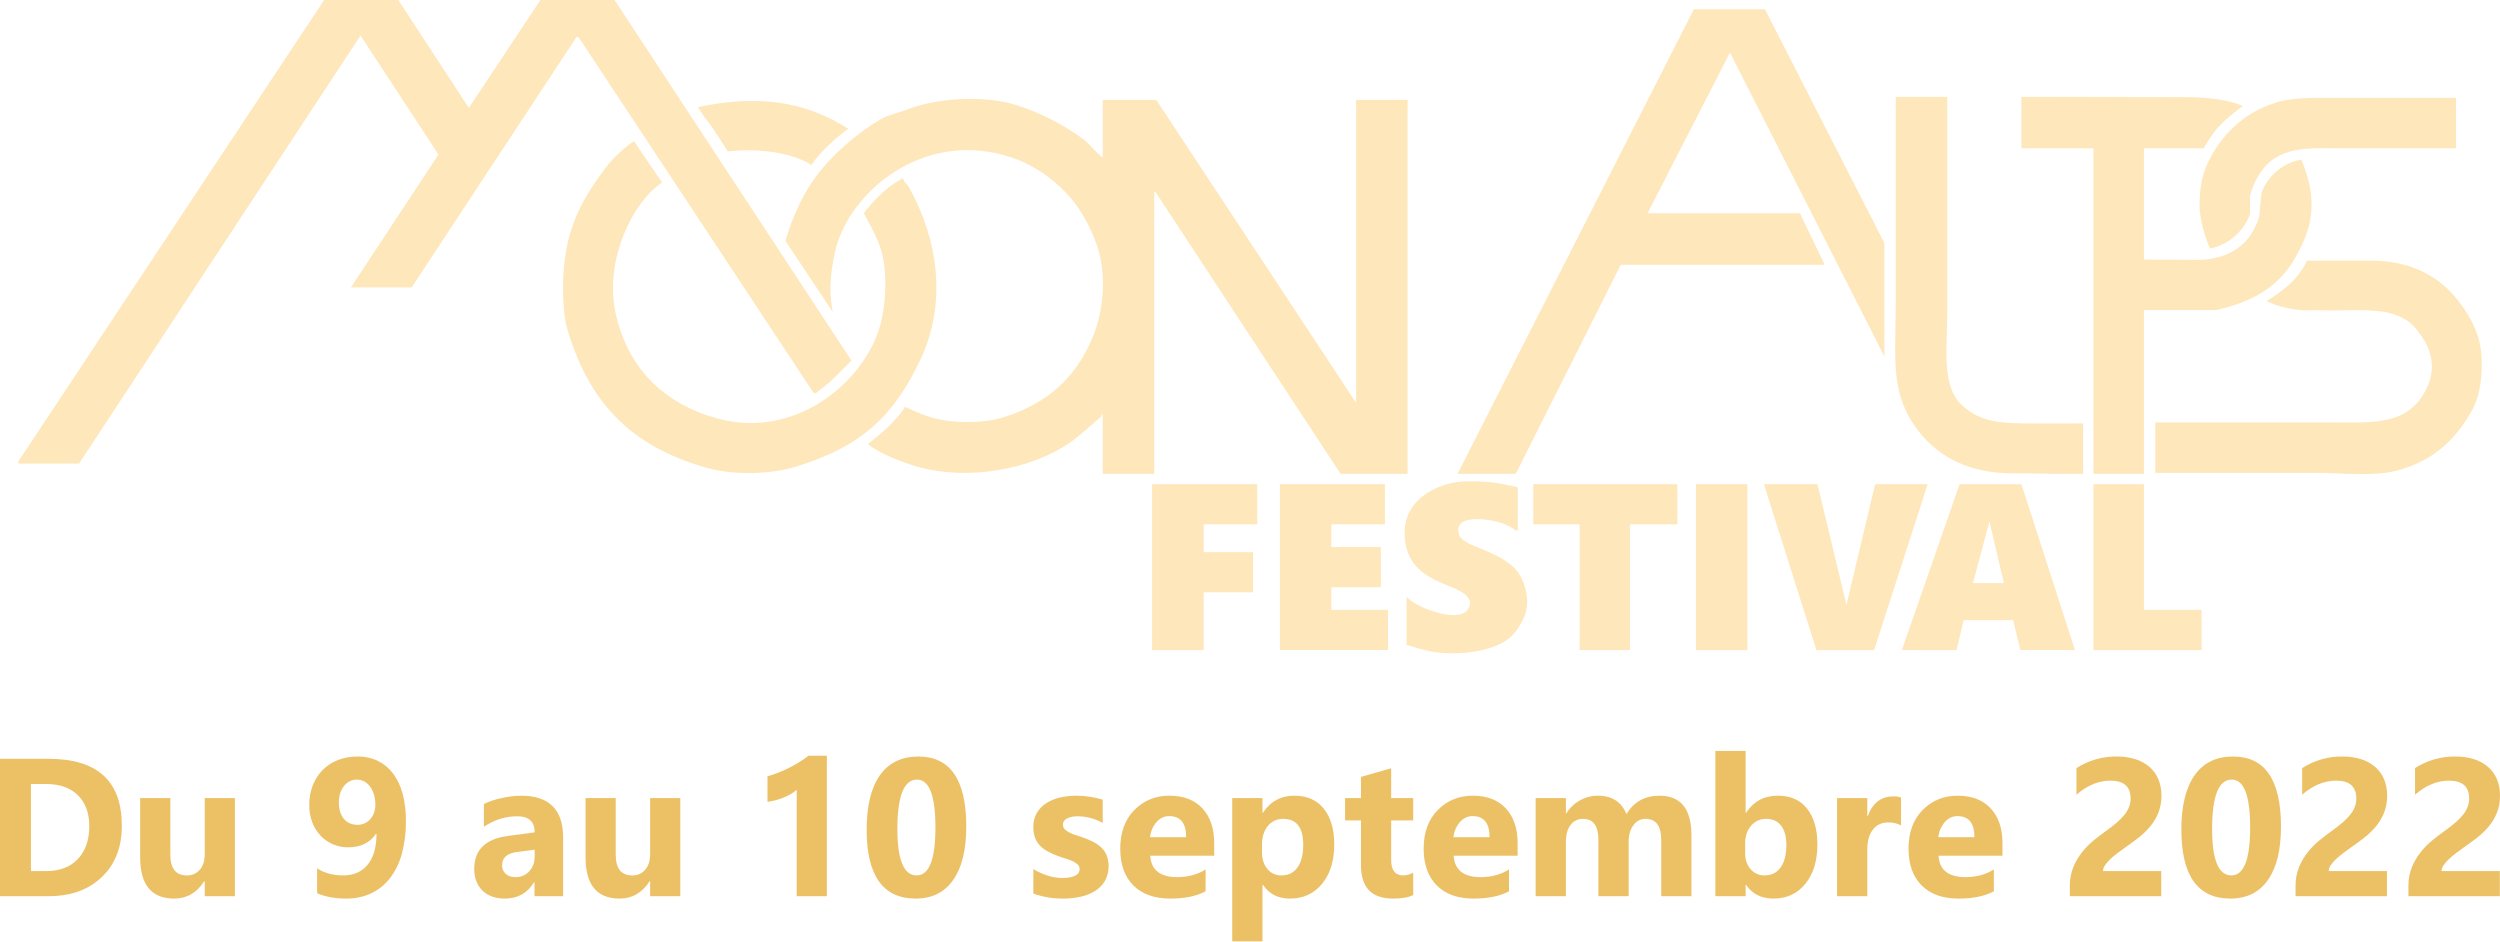
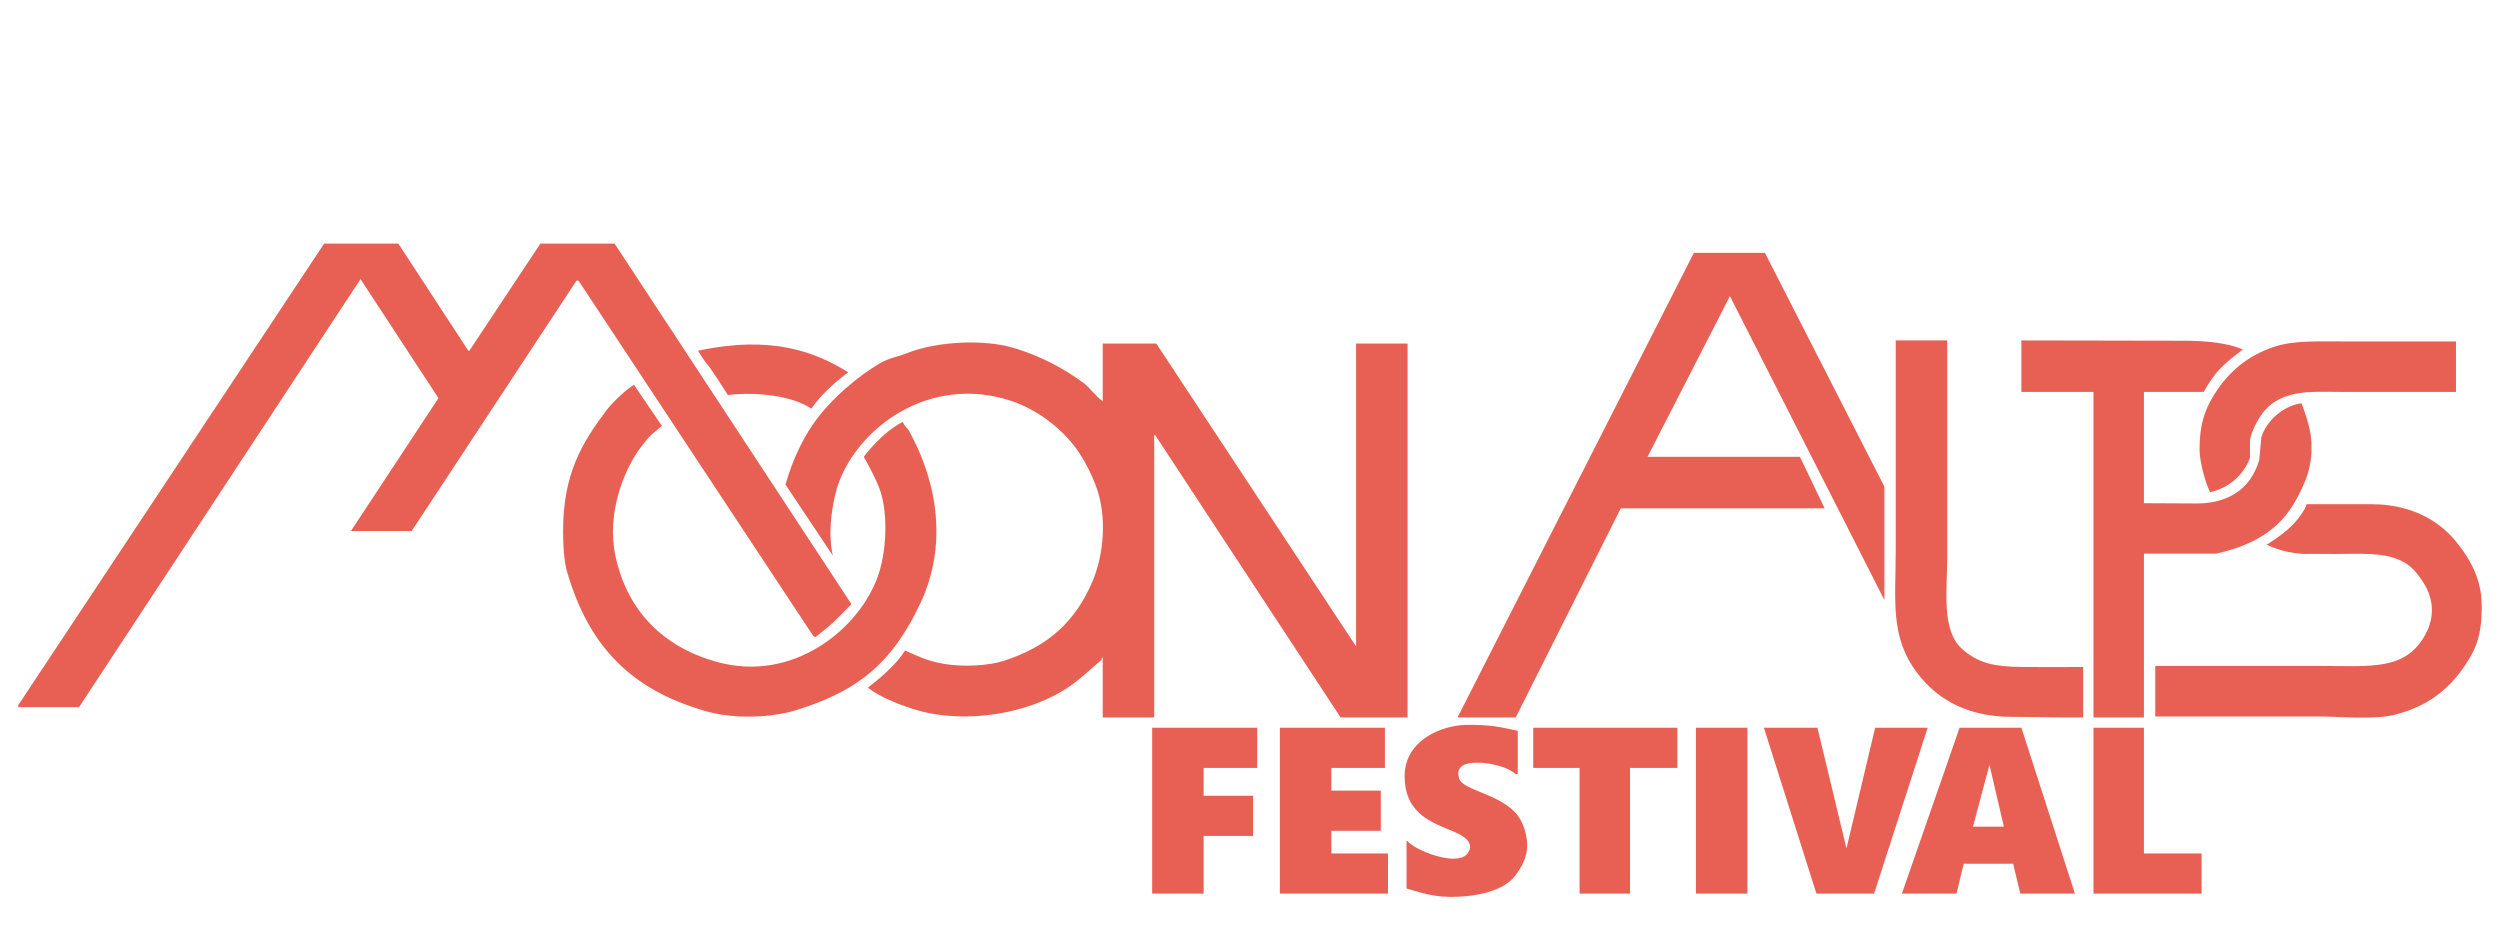
- <svg xmlns="http://www.w3.org/2000/svg" width="2427.28" height="913.932" viewBox="0 0 2427.28 913.932">
+ <svg xmlns="http://www.w3.org/2000/svg" width="2427.28" height="913.932" viewBox="0 0 2427.28 440.932">
  <defs>
    <style>
-       .cls-1 {
-         fill: #ecc166;
-       }
- 
-       .cls-1, .cls-2 {
-         fill-rule: evenodd;
-       }
- 
      .cls-2 {
-         fill: #fee7bb;
+         fill: #e86054;
      }
    </style>
  </defs>
-   <path id="Du_9_au_10_septembre_2022_copy" data-name="Du 9 au 10 septembre 2022 copy" class="cls-1" d="M502.492,1233.81q32.277,0,51.672-18.6,19.393-18.615,19.394-49.77,0-65.01-71.066-65.02H455.239v133.39h47.253Zm-2.511-108.92q19.9,0,30.928,10.93t11.023,29.99q0,20.19-11.116,31.91t-30.649,11.72H485.284v-84.55h14.7Zm183.337,13.67h-29.3v54.51q0,9.48-4.744,15.02a15.83,15.83,0,0,1-12.65,5.54q-16,0-16-20.19v-54.88h-29.3v57.48q0,40.1,33.114,40.1,18.231,0,29.115-16.84h0.465v14.51h29.3v-95.25Zm162.828-4.28a57.221,57.221,0,0,0-9.3-19.63,41.158,41.158,0,0,0-14.743-12.23,43.891,43.891,0,0,0-19.534-4.23,51.9,51.9,0,0,0-19.162,3.4,42.475,42.475,0,0,0-14.836,9.62,43.88,43.88,0,0,0-9.627,14.89,51.352,51.352,0,0,0-3.442,19.16,46.592,46.592,0,0,0,2.837,16.55,38.843,38.843,0,0,0,7.907,12.98,36.177,36.177,0,0,0,12,8.51,36.838,36.838,0,0,0,15.115,3.07q18.045,0,26.882-13.11l0.558,0.18q-0.093,19.53-8.65,29.86t-23.72,10.33q-14.79,0-25.3-6.89v24.19q11.811,5.205,28.184,5.21a56.017,56.017,0,0,0,24.463-5.17,50.284,50.284,0,0,0,18.278-14.83,68.129,68.129,0,0,0,11.395-23.68,118.262,118.262,0,0,0,3.907-31.76A99.477,99.477,0,0,0,846.146,1134.28Zm-27.72,18.42a18.742,18.742,0,0,1-3.534,6.14,17.239,17.239,0,0,1-5.442,4.14,16.023,16.023,0,0,1-7.069,1.53,18.64,18.64,0,0,1-7.441-1.44,15.393,15.393,0,0,1-5.721-4.23,19.74,19.74,0,0,1-3.674-6.84,30.155,30.155,0,0,1-1.3-9.25,28.962,28.962,0,0,1,1.3-8.84,21.724,21.724,0,0,1,3.627-7.02,17.108,17.108,0,0,1,5.535-4.61,15.018,15.018,0,0,1,7.023-1.67,14.6,14.6,0,0,1,7.348,1.9,17.778,17.778,0,0,1,5.674,5.17,25.4,25.4,0,0,1,3.628,7.76,34.6,34.6,0,0,1,1.3,9.63A22.627,22.627,0,0,1,818.426,1152.7ZM1002,1176.88q0-40.65-40.745-40.65a88.4,88.4,0,0,0-19.394,2.42,73.59,73.59,0,0,0-16.79,5.58v22.14q15.348-10.14,32.37-10.14,16.929,0,16.929,15.63l-25.858,3.44q-32.838,4.275-32.836,32,0,13.11,7.953,20.98t21.813,7.86q18.787,0,28.37-16h0.372v13.67H1002v-56.93Zm-32.839,32.7a17.415,17.415,0,0,1-13.487,5.72q-5.953,0-9.441-3.21a10.678,10.678,0,0,1-3.489-8.23q0-11.07,14.325-12.93l17.3-2.23v6.41Q974.37,1203.855,969.161,1209.58Zm146.6-71.02h-29.3v54.51q0,9.48-4.75,15.02a15.825,15.825,0,0,1-12.65,5.54q-15.99,0-16-20.19v-54.88h-29.3v57.48q0,40.1,33.12,40.1,18.225,0,29.11-16.84h0.47v14.51h29.3v-95.25Zm124.55-41.11a124.161,124.161,0,0,1-39.91,19.99v24.75a55.43,55.43,0,0,0,7.91-1.54,62.472,62.472,0,0,0,7.72-2.6,58.642,58.642,0,0,0,7.02-3.44,34.754,34.754,0,0,0,5.72-4.05v103.25h29.3V1097.45h-17.76Zm140.41,120.64q12.69-18.045,12.69-51.9,0-68-46.5-68-24.465,0-37.35,18.19t-12.88,52.88q0,66.87,47.62,66.88Q1368.015,1236.14,1380.72,1218.09Zm-17.26-50.97q0,46.5-18.23,46.51-18.69,0-18.7-45.12,0-47.9,19.07-47.9,17.865,0,17.86,46.51h0Zm124.18,69.02a77.631,77.631,0,0,0,16.51-1.73,44.177,44.177,0,0,0,14.05-5.48,29.41,29.41,0,0,0,9.76-9.77,30.448,30.448,0,0,0,1.86-24.88,22.133,22.133,0,0,0-5.2-7.63,34.029,34.029,0,0,0-8.14-5.67,85.322,85.322,0,0,0-10.61-4.47q-3.255-1.11-6.55-2.18a43.058,43.058,0,0,1-6-2.42,14.63,14.63,0,0,1-4.38-3.21,6.475,6.475,0,0,1-1.67-4.47,5.771,5.771,0,0,1,1.12-3.49,8.208,8.208,0,0,1,3.07-2.51,18.226,18.226,0,0,1,4.51-1.49,27.764,27.764,0,0,1,5.44-.51,50.694,50.694,0,0,1,12.51,1.63,46.5,46.5,0,0,1,11.95,4.88v-22.69a95.726,95.726,0,0,0-12.83-2.84,86.719,86.719,0,0,0-12.84-.98,69.145,69.145,0,0,0-15.58,1.73,42.265,42.265,0,0,0-13.3,5.39,28.44,28.44,0,0,0-9.3,9.44,26.092,26.092,0,0,0-3.49,13.77,30.177,30.177,0,0,0,1.53,10.14,22.337,22.337,0,0,0,4.47,7.53,28.808,28.808,0,0,0,7.25,5.72,70.551,70.551,0,0,0,10,4.61c2.36,0.93,4.81,1.76,7.35,2.51a59.082,59.082,0,0,1,7.02,2.51,19.136,19.136,0,0,1,5.26,3.26,6.031,6.031,0,0,1,2.04,4.65q0,4.365-4.51,6.51t-12.32,2.14a48.218,48.218,0,0,1-13.63-2.14,62.69,62.69,0,0,1-14.46-6.51v23.81a85.2,85.2,0,0,0,29.11,4.84h0Zm146.5-53.95q0-21.21-11.39-33.58t-32.23-12.38q-20.1,0-33.86,13.86t-13.77,37.58q0,22.89,12.75,35.68,12.735,12.78,35.81,12.79,21.12,0,34.32-7.07v-21.21q-11.91,7.44-27.62,7.44-24.66,0-26.14-20.74h62.13v-12.37Zm-62.32-5.68a26.616,26.616,0,0,1,6.28-14.6q5.16-5.865,12.23-5.86,16.56,0,16.56,20.46h-35.07Zm135.81,59.63q19.53,0,31.3-14.42t11.77-38.23q0-21.855-10.1-34.56-10.1-12.69-28.6-12.7-19.725,0-30.6,16.65h-0.38v-14.32h-29.39v139.06h29.39v-54.88h0.38q9.015,13.4,26.23,13.4h0Zm-21.35-70.56a18.336,18.336,0,0,1,14.74-6.84q19.545,0,19.54,25.12,0,14.235-5.54,22t-15.58,7.77a16.941,16.941,0,0,1-13.67-6.24q-5.2-6.225-5.21-16.09v-7.63Q1680.56,1172.42,1686.28,1165.58Zm141.06,45.35a19.911,19.911,0,0,1-9.58,2.7q-11.82,0-11.81-14.89v-38.51h21.39v-21.67h-21.39v-28.93l-29.3,8.37v20.56h-15.44v21.67h15.44v43.63q0,32.28,31.06,32.28,13.125,0,19.63-3.45v-21.76Zm101.39-28.74q0-21.21-11.39-33.58t-32.23-12.38q-20.1,0-33.86,13.86t-13.77,37.58q0,22.89,12.74,35.68t35.82,12.79q21.105,0,34.32-7.07v-21.21q-11.91,7.44-27.63,7.44-24.645,0-26.13-20.74h62.13v-12.37Zm-62.32-5.68a26.545,26.545,0,0,1,6.28-14.6q5.16-5.865,12.23-5.86,16.56,0,16.56,20.46h-35.07Zm231.05-1.95q0-38.325-31.06-38.33-21.12,0-32,17.77-7.44-17.76-27.63-17.77a36.086,36.086,0,0,0-30.79,17.21h-0.37v-14.88h-29.39v95.25h29.39v-52.93q0-10.23,4.51-16.18a14.373,14.373,0,0,1,12.05-5.96q14.97,0,14.97,20.19v54.88h29.4v-53.3q0-9.3,4.56-15.53a13.99,13.99,0,0,1,11.81-6.24q15.255,0,15.25,20.75v54.32h29.3v-59.25Zm79.63,61.58q19.44,0,31.07-14.42t11.62-38.23q0-21.96-9.95-34.61t-28.37-12.65q-20.085,0-30.98,16.65h-0.37V1092.8h-29.39v141.01h29.39v-11.07h0.37q9.03,13.4,26.61,13.4h0Zm-21.63-70.79a18.707,18.707,0,0,1,14.65-6.61q9.39,0,14.47,6.66,5.055,6.645,5.07,18.46,0,14.235-5.54,22t-15.58,7.77a17.245,17.245,0,0,1-13.58-6.05q-5.31-6.045-5.3-15.26v-9.76Q2149.65,1171.955,2155.46,1165.35ZM2300.99,1138a19.065,19.065,0,0,0-7.26-1.11q-18.135,0-25.11,19.34h-0.38v-17.67h-29.39v95.25h29.39v-45.49q0-12.09,5.4-19.11t14.98-7.02a25.54,25.54,0,0,1,12.37,2.88V1138Zm98.5,44.19q0-21.21-11.39-33.58t-32.23-12.38q-20.1,0-33.86,13.86t-13.77,37.58q0,22.89,12.75,35.68t35.81,12.79q21.1,0,34.32-7.07v-21.21q-11.91,7.44-27.63,7.44-24.645,0-26.13-20.74h62.13v-12.37Zm-62.32-5.68a26.616,26.616,0,0,1,6.28-14.6q5.16-5.865,12.23-5.86,16.56,0,16.56,20.46h-35.07Zm161.76,27.44a33.482,33.482,0,0,1,5.02-5.91,81.337,81.337,0,0,1,7.3-6.13q4.14-3.12,8.61-6.28,6.6-4.56,12.74-9.44a68.5,68.5,0,0,0,10.84-10.75,50.089,50.089,0,0,0,7.53-13.02,44.193,44.193,0,0,0,2.84-16.37,40.365,40.365,0,0,0-2.93-15.67,32.287,32.287,0,0,0-8.51-11.96,38.658,38.658,0,0,0-13.63-7.58,57.887,57.887,0,0,0-18.18-2.65,70.649,70.649,0,0,0-39.26,11.26v25.85q15.72-13.665,32.93-13.67,9.96,0,14.79,4.37t4.84,12.93a22.686,22.686,0,0,1-1.49,8.23,28.788,28.788,0,0,1-4.51,7.63,59.155,59.155,0,0,1-7.44,7.58q-4.425,3.825-10.28,8-5.58,4.005-11.77,8.98a75.151,75.151,0,0,0-11.39,11.44,60.673,60.673,0,0,0-8.65,14.6,46.673,46.673,0,0,0-3.45,18.37v10.05h88.74v-24.37h-56.55A10.187,10.187,0,0,1,2498.93,1203.95Zm158.27,14.14q12.69-18.045,12.69-51.9,0-68-46.5-68-24.465,0-37.35,18.19t-12.88,52.88q0,66.87,47.62,66.88Q2644.5,1236.14,2657.2,1218.09Zm-17.26-50.97q0,46.5-18.23,46.51-18.69,0-18.69-45.12,0-47.9,19.06-47.9,17.865,0,17.86,46.51h0Zm78.14,36.83a33.482,33.482,0,0,1,5.02-5.91,81.337,81.337,0,0,1,7.3-6.13q4.14-3.12,8.61-6.28,6.6-4.56,12.74-9.44a68.927,68.927,0,0,0,10.84-10.75,50.089,50.089,0,0,0,7.53-13.02,44.193,44.193,0,0,0,2.84-16.37,40.365,40.365,0,0,0-2.93-15.67,32.4,32.4,0,0,0-8.51-11.96,38.658,38.658,0,0,0-13.63-7.58,57.887,57.887,0,0,0-18.18-2.65,70.649,70.649,0,0,0-39.26,11.26v25.85q15.72-13.665,32.93-13.67,9.945,0,14.79,4.37t4.84,12.93a22.686,22.686,0,0,1-1.49,8.23,28.788,28.788,0,0,1-4.51,7.63,59.155,59.155,0,0,1-7.44,7.58q-4.425,3.825-10.28,8-5.58,4.005-11.77,8.98a75.151,75.151,0,0,0-11.39,11.44,60.673,60.673,0,0,0-8.65,14.6,46.673,46.673,0,0,0-3.45,18.37v10.05h88.74v-24.37h-56.55A10.187,10.187,0,0,1,2718.08,1203.95Zm109.57,0a33.573,33.573,0,0,1,5.03-5.91,79.953,79.953,0,0,1,7.3-6.13q4.14-3.12,8.6-6.28,6.6-4.56,12.75-9.44a68.433,68.433,0,0,0,10.83-10.75,50.4,50.4,0,0,0,7.54-13.02,44.2,44.2,0,0,0,2.83-16.37,40.183,40.183,0,0,0-2.93-15.67,32.287,32.287,0,0,0-8.51-11.96,38.57,38.57,0,0,0-13.63-7.58,57.842,57.842,0,0,0-18.18-2.65,70.616,70.616,0,0,0-39.25,11.26v25.85q15.72-13.665,32.92-13.67,9.96,0,14.79,4.37,4.845,4.38,4.84,12.93a22.686,22.686,0,0,1-1.49,8.23,28.521,28.521,0,0,1-4.51,7.63,58.5,58.5,0,0,1-7.44,7.58q-4.425,3.825-10.28,8-5.58,4.005-11.76,8.98a74.756,74.756,0,0,0-11.4,11.44,61,61,0,0,0-8.65,14.6,46.673,46.673,0,0,0-3.44,18.37v10.05h88.74v-24.37h-56.56A10.187,10.187,0,0,1,2827.65,1203.95Z" transform="translate(-455.25 -363.688)" />
  <path id="MoonAlps3_Shape_1" data-name="MoonAlps3_Shape 1" class="cls-2" d="M880.961,513.721L804.968,397.7v1L531.992,813.782H473v-2L769.971,363.69h71.993l67.994,104.021h1L979.952,363.69h72l229.98,350.072s-12.11,12.331-18,18c-5.27,5.067-17,14-17,14l-2-1L1016.95,399.7h-2L854.963,642.747H795.968m1430.872-22H2028.86L1926.87,823.784h-56v-1l228.98-450.092h69l115.99,227.047V709.761L2134.85,414.7l-1,2-78.99,154.032h147.98Zm68.99-163.034h50V668.753c0,31.052-5.9,69.956,14.17,88.247,15.57,14.182,31.74,17.492,58.54,17.759,17.91,0.178,37.8.107,59.28,0.015v49.01c-26.32.227-49.14-.594-69.25-0.594-41.08,0-71.28-15.524-91.57-42.19-27-35.5-21.17-70.058-21.17-120.249V457.709Zm121.99,0S2531.01,458,2575,458c43.74,0,57.8,8.711,57.8,8.711s-13.58,9.5-22.8,19.289c-7.74,8.212-15.19,21.72-15.19,21.72h-58V615.742c17.94,0.044,35.77.258,51.19,0.258,22.79,0,40.86-7.9,51.8-23.263a66.669,66.669,0,0,0,9-19c0.67-8,1.34-14,2-22,4.96-15.859,20.84-30.44,39-33.006,3.62,9.315,7.99,22.176,9.2,33.278,2.98,27.294-6.45,46.073-15.2,61.741-15.73,28.184-41.04,42.95-76.99,51.011h-70V823.784h-48.99V507.72h-70V457.709Zm421.97,1V507.72H2730.8c-26.56,0-47.29-2.067-66,9-12.02,7.113-21.01,21.8-25,37.008v18A52.917,52.917,0,0,1,2601,605c-6.38-13.464-10.19-32.743-10.19-41.269-0.01-24.267,5.03-38.53,14-53.011,13.7-22.135,32.23-38.213,58.99-47.01,18.66-6.133,43.47-5,68-5h107.99ZM1278.93,488.716c-5.06,3.33-25.05,18.981-35.93,35.284-17.37-12.176-52.44-16.706-81.06-13.28-27.62-43.387-14.28-19.552-29-43.009C1204.53,452.333,1246.99,468.861,1278.93,488.716ZM1525.9,460.71h52l193.98,294.06V460.71h50V823.784h-65L1576.9,549.728h-1V823.784h-50V765.773h-1v2c-11.05,9.223-19.05,17.25-29.99,25-38.85,27.54-101.53,37.684-148.99,24-12.62-3.636-36.21-12.122-48-22,10.51-7.983,28.07-22.653,36-36.007,11.79,4.955,20.42,10.041,38,13,18.81,3.17,42.96,1.837,57.99-3,42.48-13.674,69.25-37.663,85.99-77.016,11.11-26.118,14.2-62.377,4-91.018a161.23,161.23,0,0,0-18.99-37.008c-14.3-20.009-37.85-38.514-63-47.01-81.03-27.371-152.11,27.4-169.98,84.018-11.4,41.261-4,66.013-4,66.013l-46-69.014s7.6-30.57,26.07-57.738c17.19-25.3,45.19-48.255,65.92-60.286,8.53-4.951,17.36-6.167,27-10,26.93-10.707,73.78-14.008,104.99-4a222.943,222.943,0,0,1,65,33.007c6.87,5.089,11.9,13.149,18.99,18V460.71Zm-454.96,40.008c3.06,5.159,24.18,35.572,27,40.008-10.01,8.444-11.04,8.233-20,20-16.56,21.765-34.29,64.526-24.99,107.021,11.54,52.75,46.2,87.546,97.99,102.021,74.63,20.862,139.16-32.291,156.98-84.017,7.74-22.464,9.87-57.925,2-82.017-3.8-11.639-16-33.006-16-33.006s16.94-23.439,38-34.007c1.3,4.6,4.14,5.657,6,9,28.4,51.158,36.85,112.28,11,167.035-25.8,54.644-56.89,84.466-120.99,104.021-22.82,6.963-58.52,9.088-86.99,1-73.6-20.9-114.07-63.576-134.99-135.028-3.28-11.2-4-26.588-4-40.007-0.01-55.561,18.53-85.828,42-117.025C1049.33,518.562,1062.35,505.816,1070.94,500.718ZM2547.81,822.784v-49.01H2708.8c48.71,0,81.7,4.583,100.99-30.006,10.59-19,7.62-37.613-3-53.011-7.54-10.924-12.9-16.946-26.79-21.757-17.75-6.147-43.72-3.506-66-4-6.33-.14-16.67,0-23,0-21.52-1.531-35-9-35-9s14.39-8.622,24-18c5.72-5.58,13.48-15.823,14.8-21.258h63.34c17.68,0,54.51,3.678,80.86,35.258,23.62,28.306,25.78,49.895,25.78,64.762,0,29.189-6.5,42.627-17.99,59.013-15.48,22.059-35.39,37.162-65,45.009-21.57,5.715-53.05,2-77.99,2H2547.81ZM1879,831c22.55-.343,33.05,2.014,49.87,5.787V878.8h-2c-11.33-10.2-42.35-14.546-52-8-3.59,3.318-4.68,5.375-3,12,3.14,12.694,46.81,15.638,60,41.008A54.086,54.086,0,0,1,1938,948c0,11.864-5.36,20.837-11.13,28.816C1915.65,992.309,1888.82,998,1864,998c-20.68,0-34.97-6.2-43.12-8.182V943.809h1c5.63,8.093,47.36,25.577,58.12,12.191,10.05-13.7-12.08-20.788-20.13-24.193C1842.1,924.282,1819,914.477,1819,881,1819,844.946,1856.62,831.172,1879,831Zm396.84,2.786h50.99l-51.99,161.033h-56l-50.99-161.033h51.99L2248,951Zm-701.94,0h101.99v39.008h-52V899.8h48v39.008h-48v56.011H1573.9V833.786Zm123.99,0h101.99v39.008h-52v22h48v39.008h-48v22h55v39.008H1697.89V833.786Zm245.98,0h139.98v39.008h-45.99V994.819h-49V872.794h-44.99V833.786Zm157.98,0h50V994.819h-50V833.786Zm259.98,132.028-7,29h-53l56-161.033h59.99l1,3,51,158.032h-53l-7-29h-47.99Zm125.99-132.028h48.99V955.811h56v39.008H2487.82V833.786Zm-86.99,96.02-14-60.012-16,60.012h30Z" transform="translate(-455.25 -363.688)" />
</svg>
